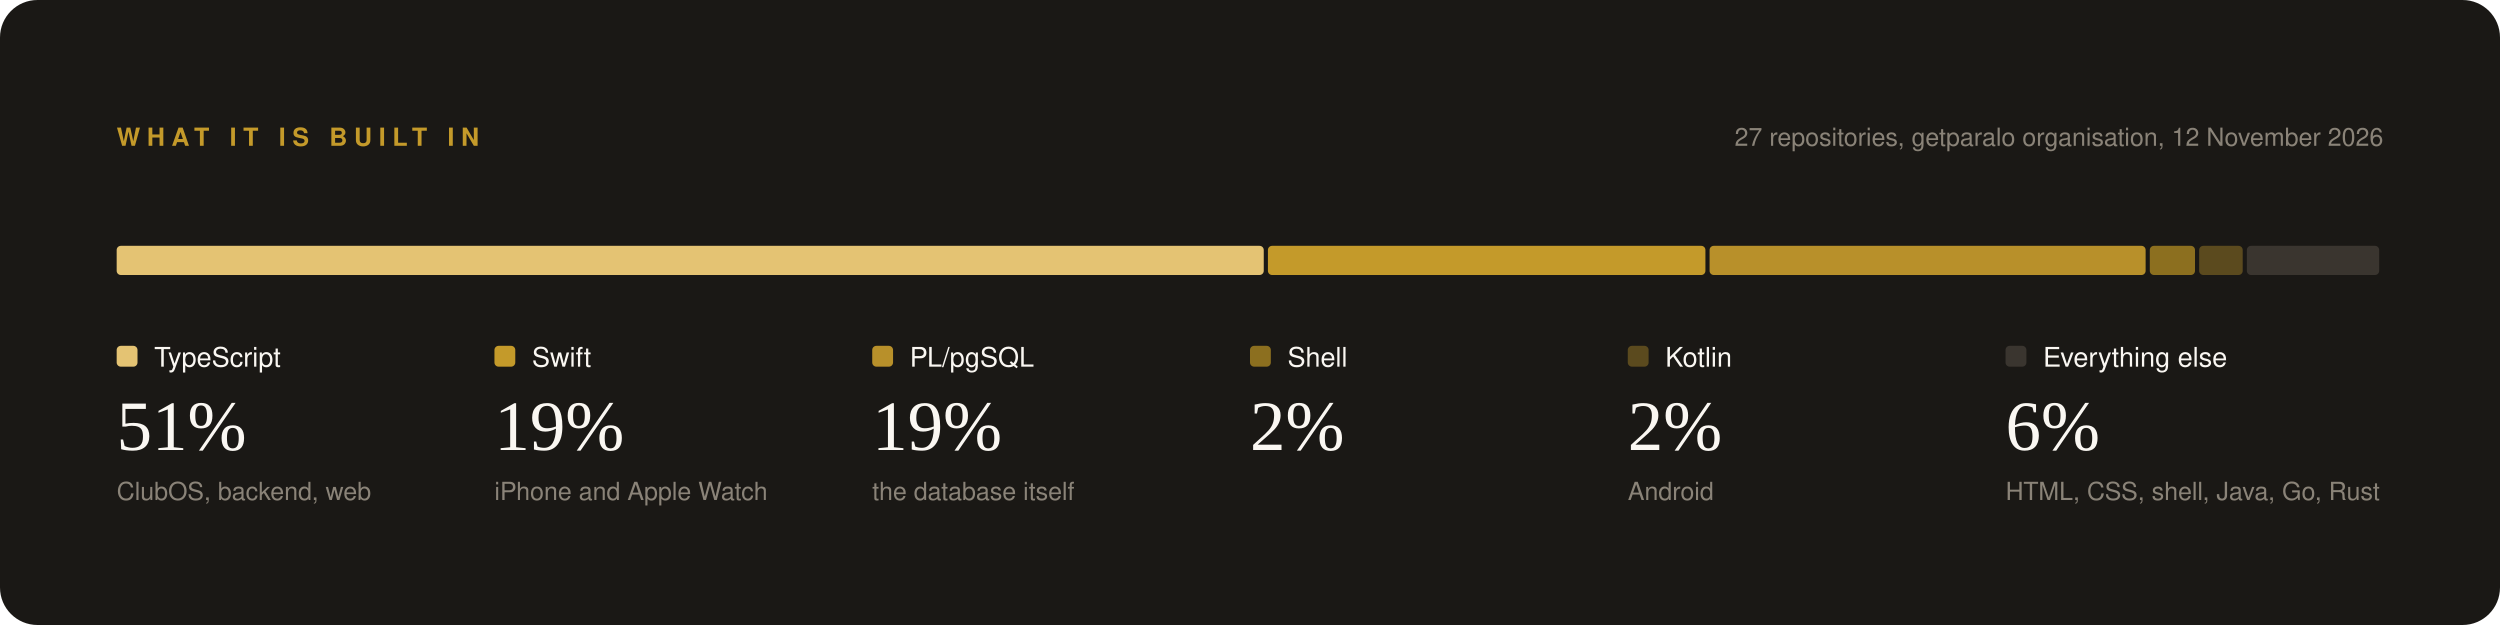
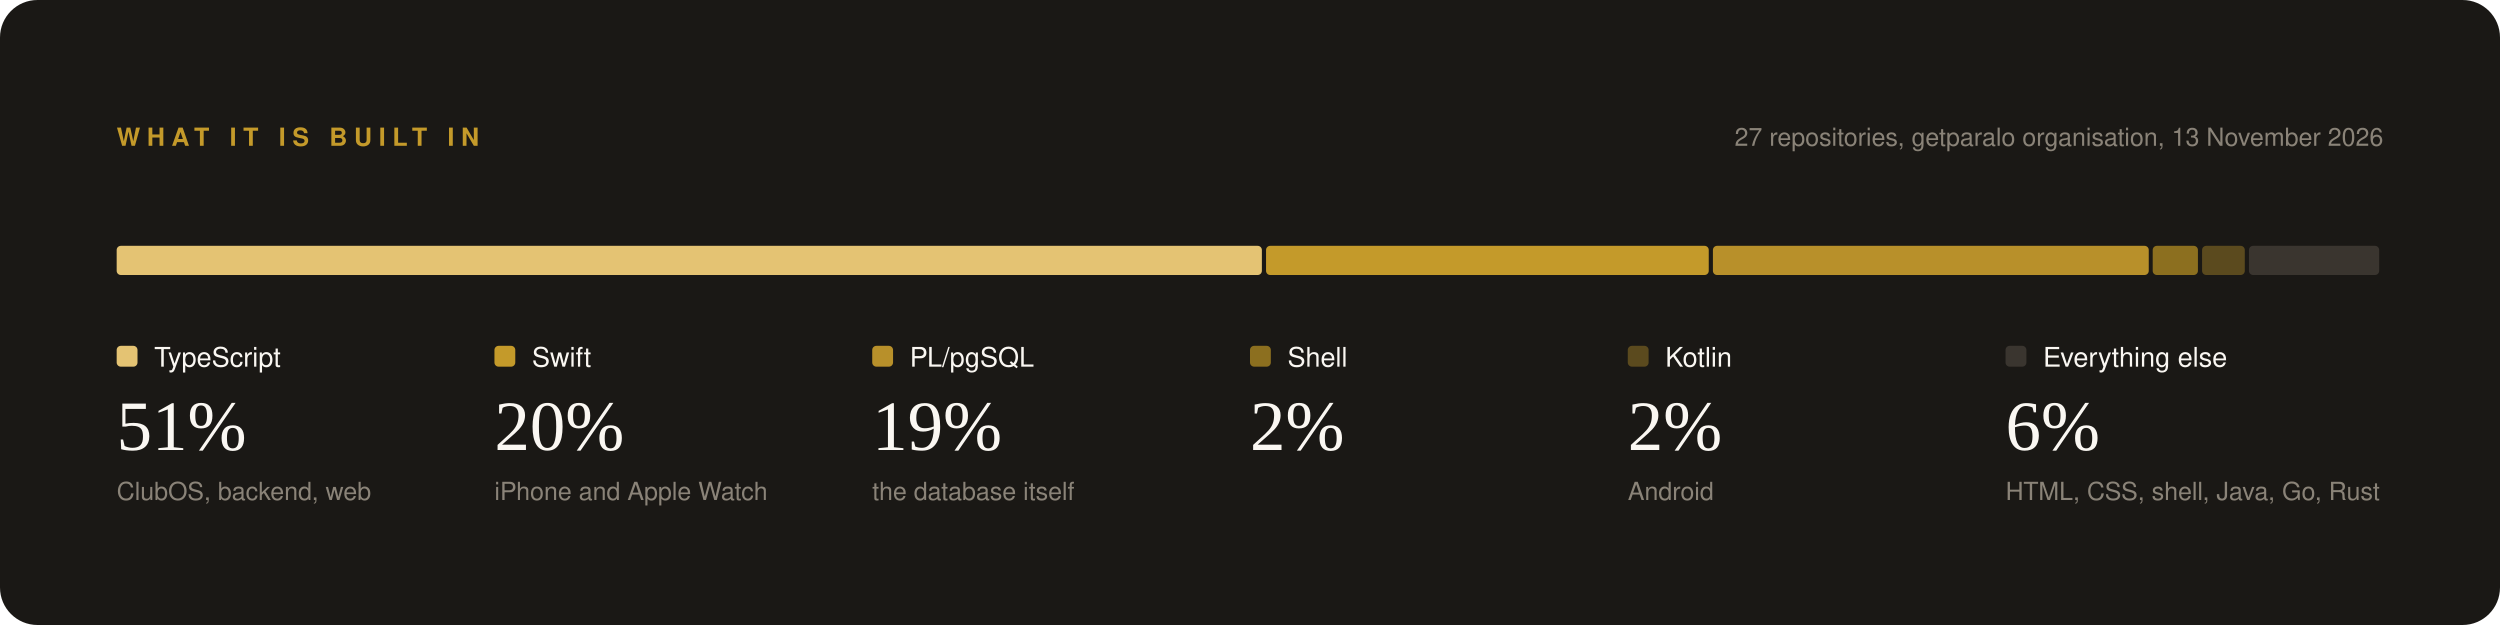
<svg xmlns="http://www.w3.org/2000/svg" width="1200" height="300" viewBox="0 0 1200 300" role="img" aria-label="Languages across Paralo repositories">
  <rect width="1200" height="300" rx="18" fill="#1A1815" />
  <text x="56" y="70" font-family="-apple-system, 'Helvetica Neue', Helvetica, Arial, sans-serif" font-size="12" letter-spacing="3.2" font-weight="600" fill="#C49A2A">WHAT IT IS BUILT IN</text>
-   <text x="1144" y="70" text-anchor="end" font-family="-apple-system, 'Helvetica Neue', Helvetica, Arial, sans-serif" font-size="12" fill="#8A8378">27 repositories, getparalo organisation, 12 November 2026</text>
-   <rect x="56.0" y="118" width="550.6" height="14" rx="2" fill="#E4C373">
-     <animate attributeName="width" values="0;0;550.6" keyTimes="0;0.125;1" dur="0.80s" begin="0s" fill="freeze" calcMode="spline" keySplines="0 0 1 1;0.2 0.7 0.2 1" />
+   <text x="1144" y="70" text-anchor="end" font-family="-apple-system, 'Helvetica Neue', Helvetica, Arial, sans-serif" font-size="12" fill="#8A8378">27 repositories, getparalo organisation, 13 November 2026</text>
+   <rect x="56.0" y="118" width="549.7" height="14" rx="2" fill="#E4C373">
+     <animate attributeName="width" values="0;0;549.7" keyTimes="0;0.125;1" dur="0.80s" begin="0s" fill="freeze" calcMode="spline" keySplines="0 0 1 1;0.2 0.7 0.2 1" />
  </rect>
-   <rect x="608.6" y="118" width="210.0" height="14" rx="2" fill="#C49A2A">
-     <animate attributeName="width" values="0;0;210.0" keyTimes="0;0.239;1" dur="0.92s" begin="0s" fill="freeze" calcMode="spline" keySplines="0 0 1 1;0.2 0.7 0.2 1" />
+   <rect x="607.7" y="118" width="212.5" height="14" rx="2" fill="#C49A2A">
+     <animate attributeName="width" values="0;0;212.5" keyTimes="0;0.239;1" dur="0.92s" begin="0s" fill="freeze" calcMode="spline" keySplines="0 0 1 1;0.2 0.7 0.2 1" />
  </rect>
-   <rect x="820.6" y="118" width="209.3" height="14" rx="2" fill="#B8902A">
-     <animate attributeName="width" values="0;0;209.3" keyTimes="0;0.327;1" dur="1.04s" begin="0s" fill="freeze" calcMode="spline" keySplines="0 0 1 1;0.2 0.7 0.2 1" />
+   <rect x="822.2" y="118" width="209.2" height="14" rx="2" fill="#B8902A">
+     <animate attributeName="width" values="0;0;209.2" keyTimes="0;0.327;1" dur="1.04s" begin="0s" fill="freeze" calcMode="spline" keySplines="0 0 1 1;0.2 0.7 0.2 1" />
  </rect>
-   <rect x="1031.9" y="118" width="21.7" height="14" rx="2" fill="#8C6F1F">
+   <rect x="1033.3" y="118" width="21.7" height="14" rx="2" fill="#8C6F1F">
    <animate attributeName="width" values="0;0;21.7" keyTimes="0;0.397;1" dur="1.16s" begin="0s" fill="freeze" calcMode="spline" keySplines="0 0 1 1;0.2 0.7 0.2 1" />
  </rect>
-   <rect x="1055.6" y="118" width="20.9" height="14" rx="2" fill="#5B4A1E">
-     <animate attributeName="width" values="0;0;20.9" keyTimes="0;0.453;1" dur="1.28s" begin="0s" fill="freeze" calcMode="spline" keySplines="0 0 1 1;0.2 0.7 0.2 1" />
+   <rect x="1057.0" y="118" width="20.5" height="14" rx="2" fill="#5B4A1E">
+     <animate attributeName="width" values="0;0;20.5" keyTimes="0;0.453;1" dur="1.28s" begin="0s" fill="freeze" calcMode="spline" keySplines="0 0 1 1;0.2 0.7 0.2 1" />
  </rect>
-   <rect x="1078.5" y="118" width="63.5" height="14" rx="2" fill="#3A352F">
-     <animate attributeName="width" values="0;0;63.5" keyTimes="0;0.500;1" dur="1.40s" begin="0s" fill="freeze" calcMode="spline" keySplines="0 0 1 1;0.2 0.7 0.2 1" />
+   <rect x="1079.5" y="118" width="62.5" height="14" rx="2" fill="#3A352F">
+     <animate attributeName="width" values="0;0;62.5" keyTimes="0;0.500;1" dur="1.40s" begin="0s" fill="freeze" calcMode="spline" keySplines="0 0 1 1;0.2 0.7 0.2 1" />
  </rect>
  <rect x="56.0" y="166" width="10" height="10" rx="2" fill="#E4C373" />
  <text x="74.0" y="176" font-family="-apple-system, 'Helvetica Neue', Helvetica, Arial, sans-serif" font-size="13" fill="#FAF7F2">TypeScript</text>
  <text x="56.0" y="216" font-family="Georgia, 'Times New Roman', Times, serif" font-size="34" fill="#FAF7F2">51%</text>
  <text x="56.0" y="240" font-family="-apple-system, 'Helvetica Neue', Helvetica, Arial, sans-serif" font-size="12" fill="#8A8378">ClubOS, backend, web</text>
  <rect x="237.333" y="166" width="10" height="10" rx="2" fill="#C49A2A" />
  <text x="255.333" y="176" font-family="-apple-system, 'Helvetica Neue', Helvetica, Arial, sans-serif" font-size="13" fill="#FAF7F2">Swift</text>
-   <text x="237.333" y="216" font-family="Georgia, 'Times New Roman', Times, serif" font-size="34" fill="#FAF7F2">19%</text>
+   <text x="237.333" y="216" font-family="Georgia, 'Times New Roman', Times, serif" font-size="34" fill="#FAF7F2">20%</text>
  <text x="237.333" y="240" font-family="-apple-system, 'Helvetica Neue', Helvetica, Arial, sans-serif" font-size="12" fill="#8A8378">iPhone and Apple Watch</text>
  <rect x="418.667" y="166" width="10" height="10" rx="2" fill="#B8902A" />
  <text x="436.667" y="176" font-family="-apple-system, 'Helvetica Neue', Helvetica, Arial, sans-serif" font-size="13" fill="#FAF7F2">PL/pgSQL</text>
  <text x="418.667" y="216" font-family="Georgia, 'Times New Roman', Times, serif" font-size="34" fill="#FAF7F2">19%</text>
  <text x="418.667" y="240" font-family="-apple-system, 'Helvetica Neue', Helvetica, Arial, sans-serif" font-size="12" fill="#8A8378">the database itself</text>
  <rect x="600.0" y="166" width="10" height="10" rx="2" fill="#8C6F1F" />
  <text x="618.0" y="176" font-family="-apple-system, 'Helvetica Neue', Helvetica, Arial, sans-serif" font-size="13" fill="#FAF7F2">Shell</text>
  <text x="600.0" y="216" font-family="Georgia, 'Times New Roman', Times, serif" font-size="34" fill="#FAF7F2">2%</text>
  <text x="600.0" y="240" font-family="-apple-system, 'Helvetica Neue', Helvetica, Arial, sans-serif" font-size="12" fill="#8A8378" />
  <rect x="781.333" y="166" width="10" height="10" rx="2" fill="#5B4A1E" />
  <text x="799.333" y="176" font-family="-apple-system, 'Helvetica Neue', Helvetica, Arial, sans-serif" font-size="13" fill="#FAF7F2">Kotlin</text>
  <text x="781.333" y="216" font-family="Georgia, 'Times New Roman', Times, serif" font-size="34" fill="#FAF7F2">2%</text>
  <text x="781.333" y="240" font-family="-apple-system, 'Helvetica Neue', Helvetica, Arial, sans-serif" font-size="12" fill="#8A8378">Android</text>
  <rect x="962.667" y="166" width="10" height="10" rx="2" fill="#3A352F" />
  <text x="980.667" y="176" font-family="-apple-system, 'Helvetica Neue', Helvetica, Arial, sans-serif" font-size="13" fill="#FAF7F2">Everything else</text>
  <text x="962.667" y="216" font-family="Georgia, 'Times New Roman', Times, serif" font-size="34" fill="#FAF7F2">6%</text>
  <text x="962.667" y="240" font-family="-apple-system, 'Helvetica Neue', Helvetica, Arial, sans-serif" font-size="12" fill="#8A8378">HTML, CSS, shell, Java, Go, Rust</text>
</svg>
